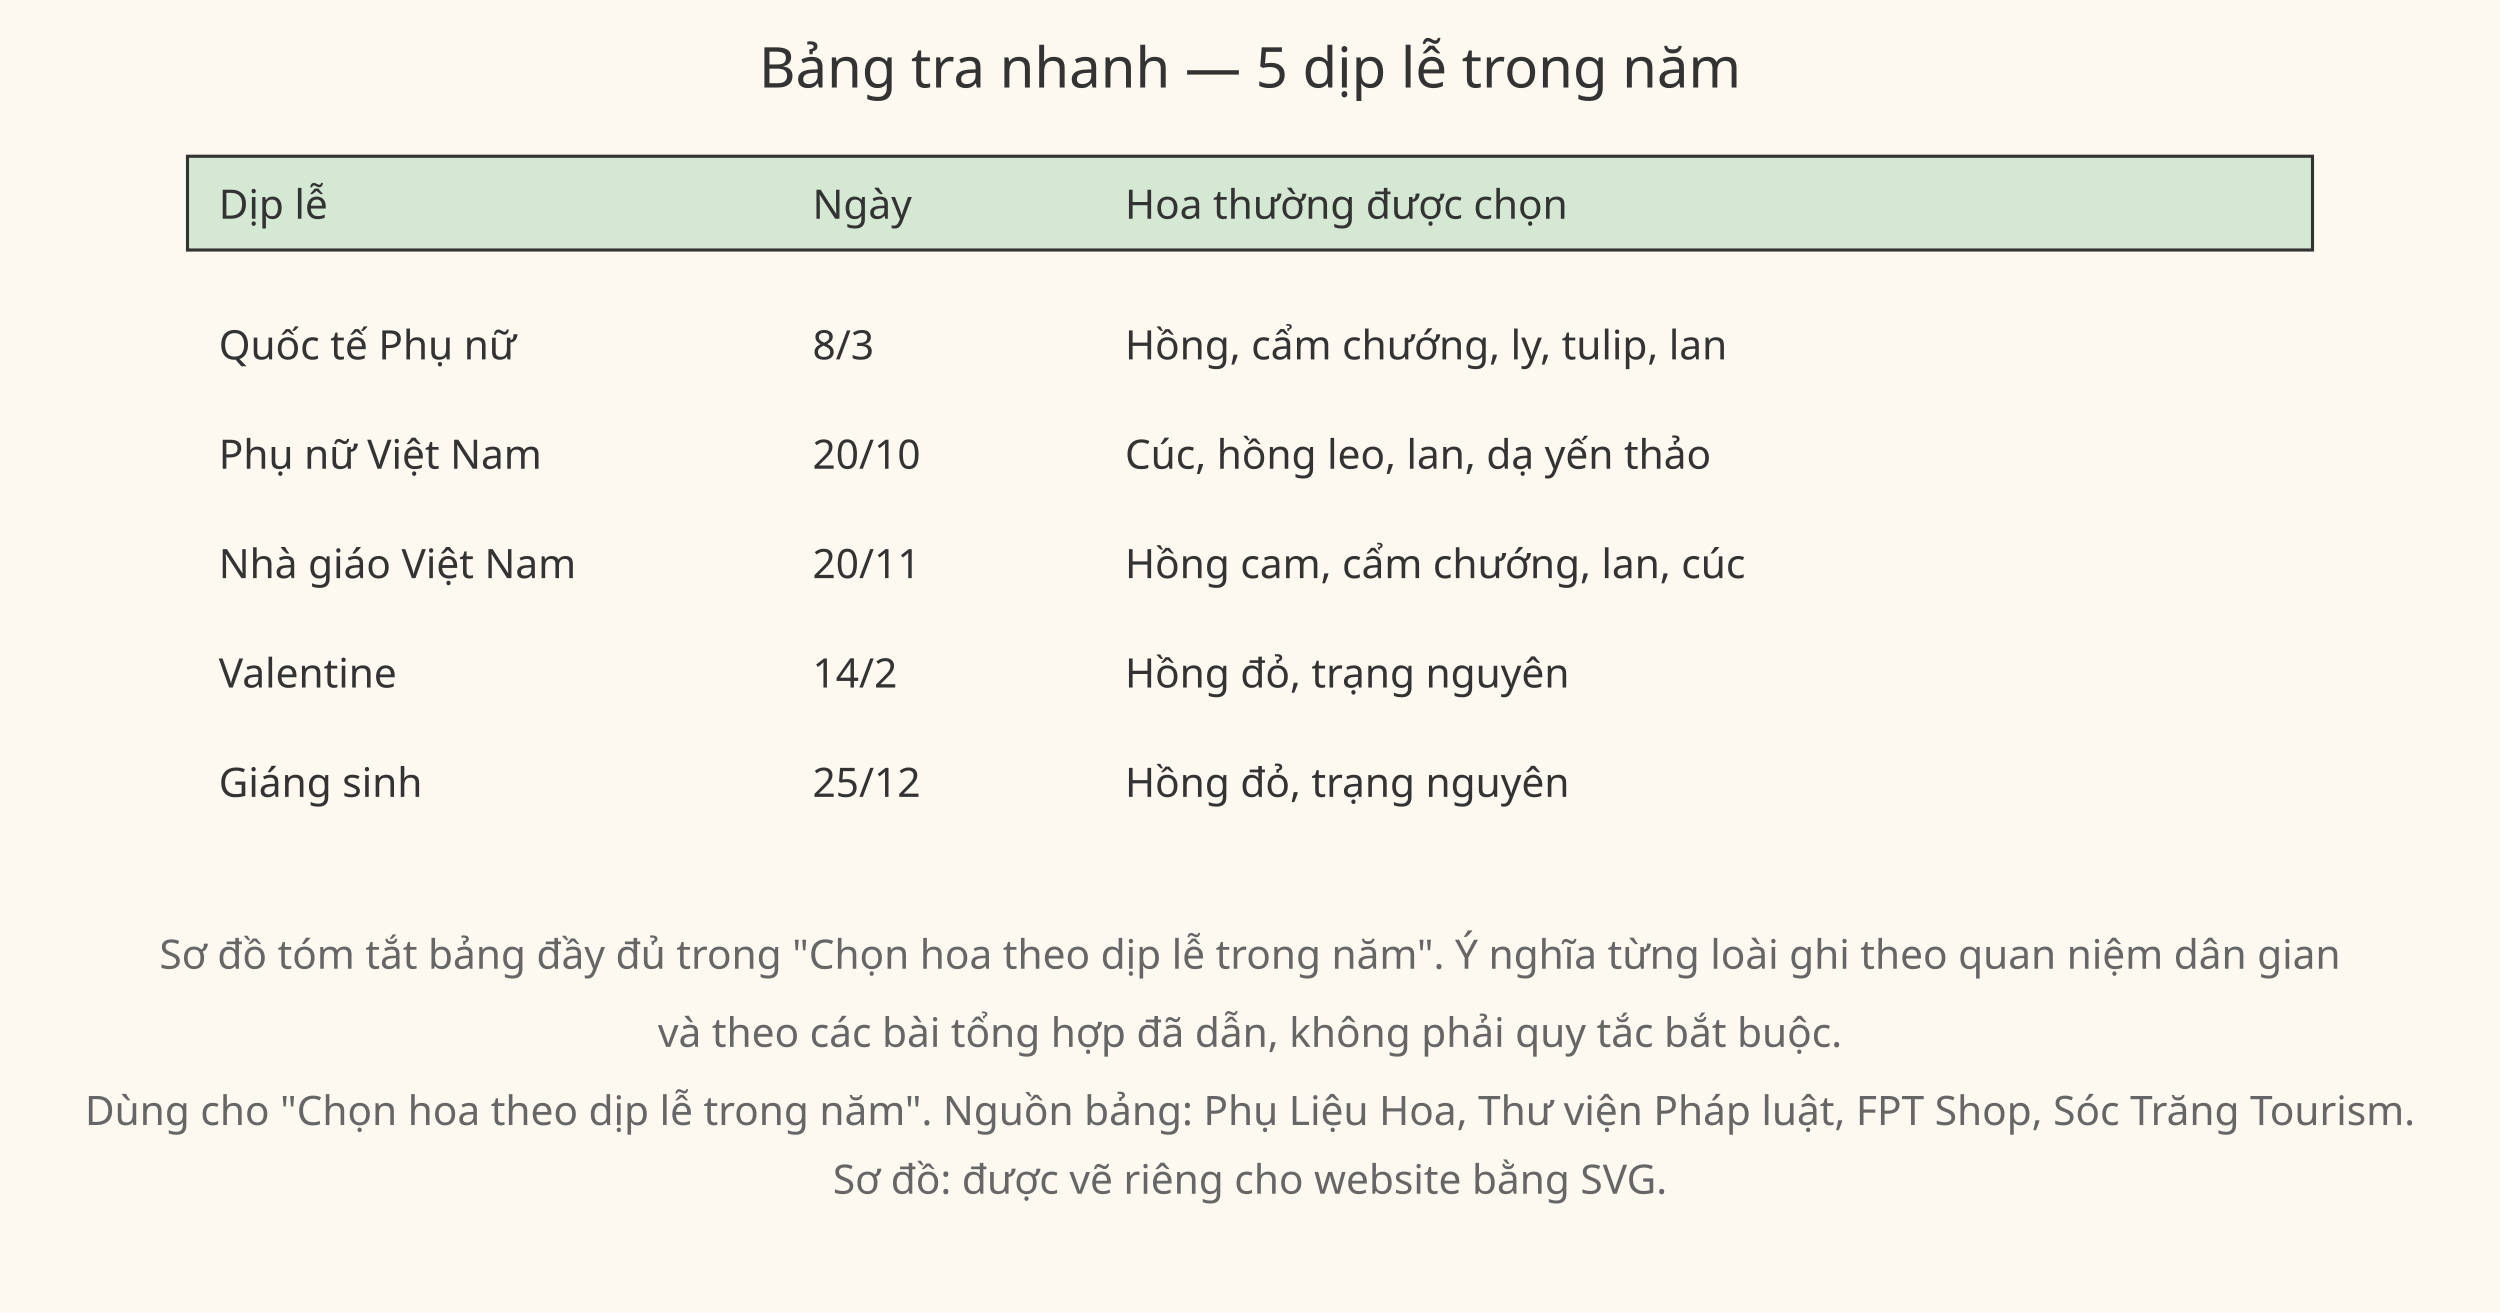
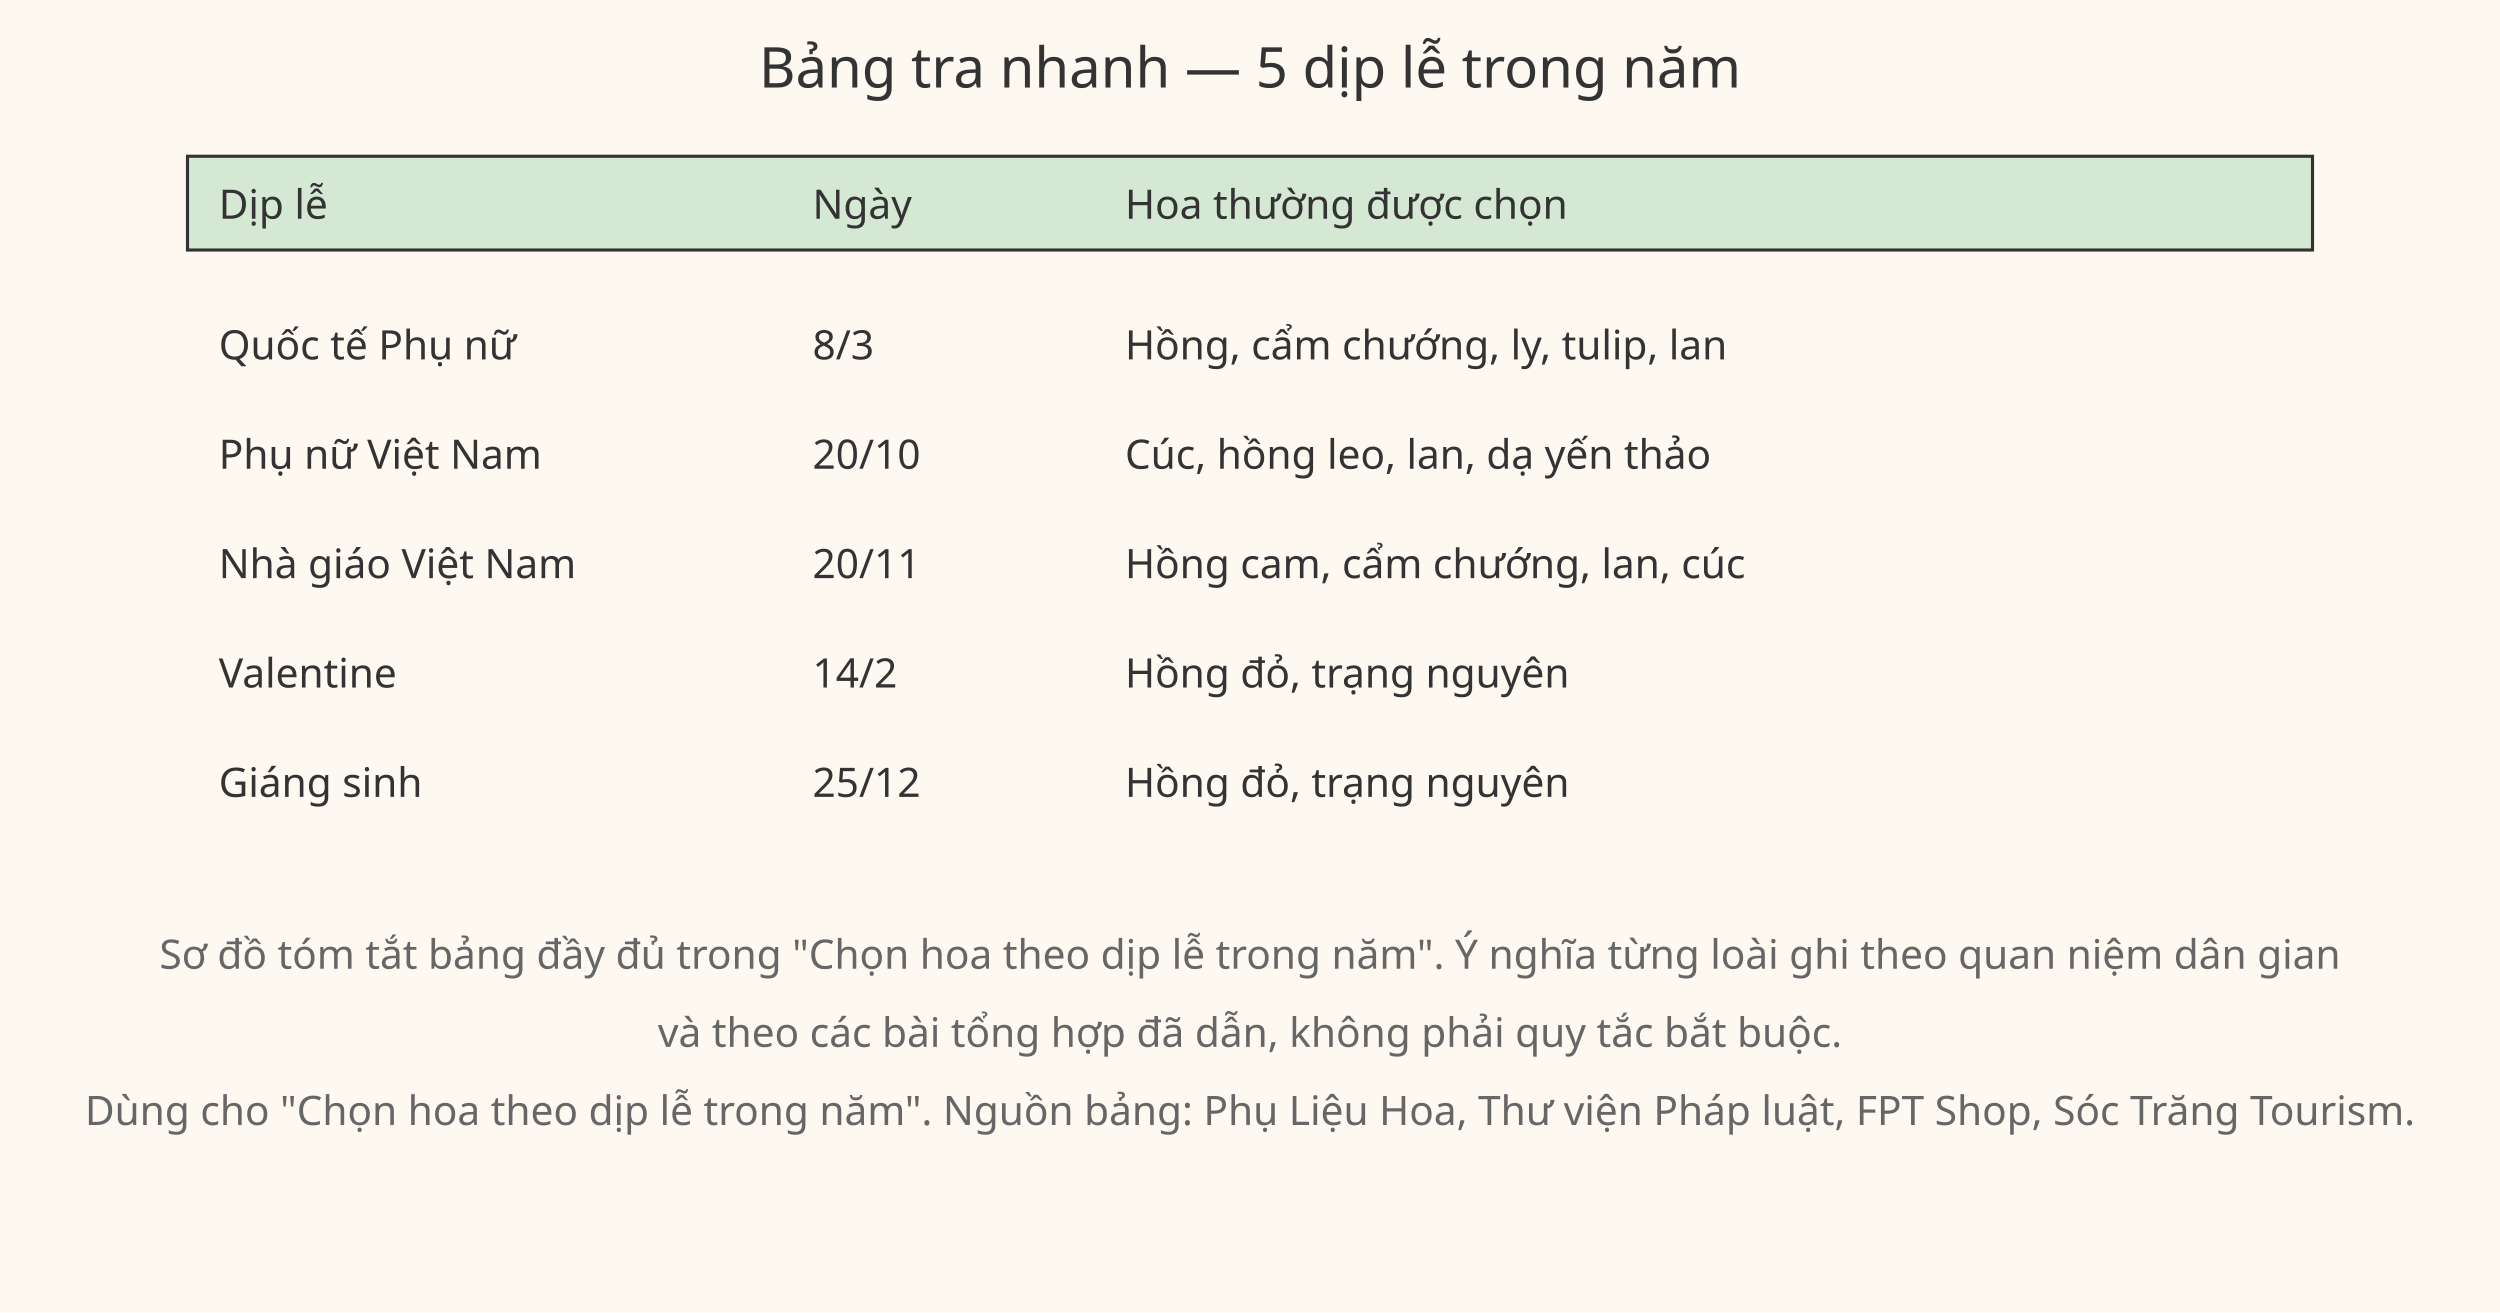
<svg xmlns="http://www.w3.org/2000/svg" width="800" height="420" viewBox="0 0 800 420" role="img">
  <rect width="800" height="420" fill="#fdf8f0" />
  <text x="400" y="28" text-anchor="middle" font-size="18" font-family="sans-serif" fill="#333">Bảng tra nhanh — 5 dịp lễ trong năm</text>
  <g font-family="sans-serif" font-size="13" fill="#333">
    <rect x="60" y="50" width="680" height="30" fill="#d5e8d4" stroke="#333" />
    <text x="70" y="70">Dịp lễ</text>
    <text x="260" y="70">Ngày</text>
    <text x="360" y="70">Hoa thường được chọn</text>
    <text x="70" y="115">Quốc tế Phụ nữ</text>
    <text x="260" y="115">8/3</text>
    <text x="360" y="115">Hồng, cẩm chướng, ly, tulip, lan</text>
    <text x="70" y="150">Phụ nữ Việt Nam</text>
    <text x="260" y="150">20/10</text>
    <text x="360" y="150">Cúc, hồng leo, lan, dạ yến thảo</text>
    <text x="70" y="185">Nhà giáo Việt Nam</text>
    <text x="260" y="185">20/11</text>
    <text x="360" y="185">Hồng cam, cẩm chướng, lan, cúc</text>
    <text x="70" y="220">Valentine</text>
    <text x="260" y="220">14/2</text>
    <text x="360" y="220">Hồng đỏ, trạng nguyên</text>
    <text x="70" y="255">Giáng sinh</text>
    <text x="260" y="255">25/12</text>
    <text x="360" y="255">Hồng đỏ, trạng nguyên</text>
  </g>
  <text x="400" y="310" text-anchor="middle" font-size="13" font-family="sans-serif" fill="#666">Sơ đồ tóm tắt bảng đầy đủ trong "Chọn hoa theo dịp lễ trong năm". Ý nghĩa từng loài ghi theo quan niệm dân gian</text>
  <text x="400" y="335" text-anchor="middle" font-size="13" font-family="sans-serif" fill="#666">và theo các bài tổng hợp đã dẫn, không phải quy tắc bắt buộc.</text>
  <text x="400" y="360" text-anchor="middle" font-size="13" font-family="sans-serif" fill="#666">Dùng cho "Chọn hoa theo dịp lễ trong năm". Nguồn bảng: Phụ Liệu Hoa, Thư viện Pháp luật, FPT Shop, Sóc Trăng Tourism.</text>
-   <text x="400" y="382" text-anchor="middle" font-size="13" font-family="sans-serif" fill="#666">Sơ đồ: được vẽ riêng cho website bằng SVG.</text>
</svg>
